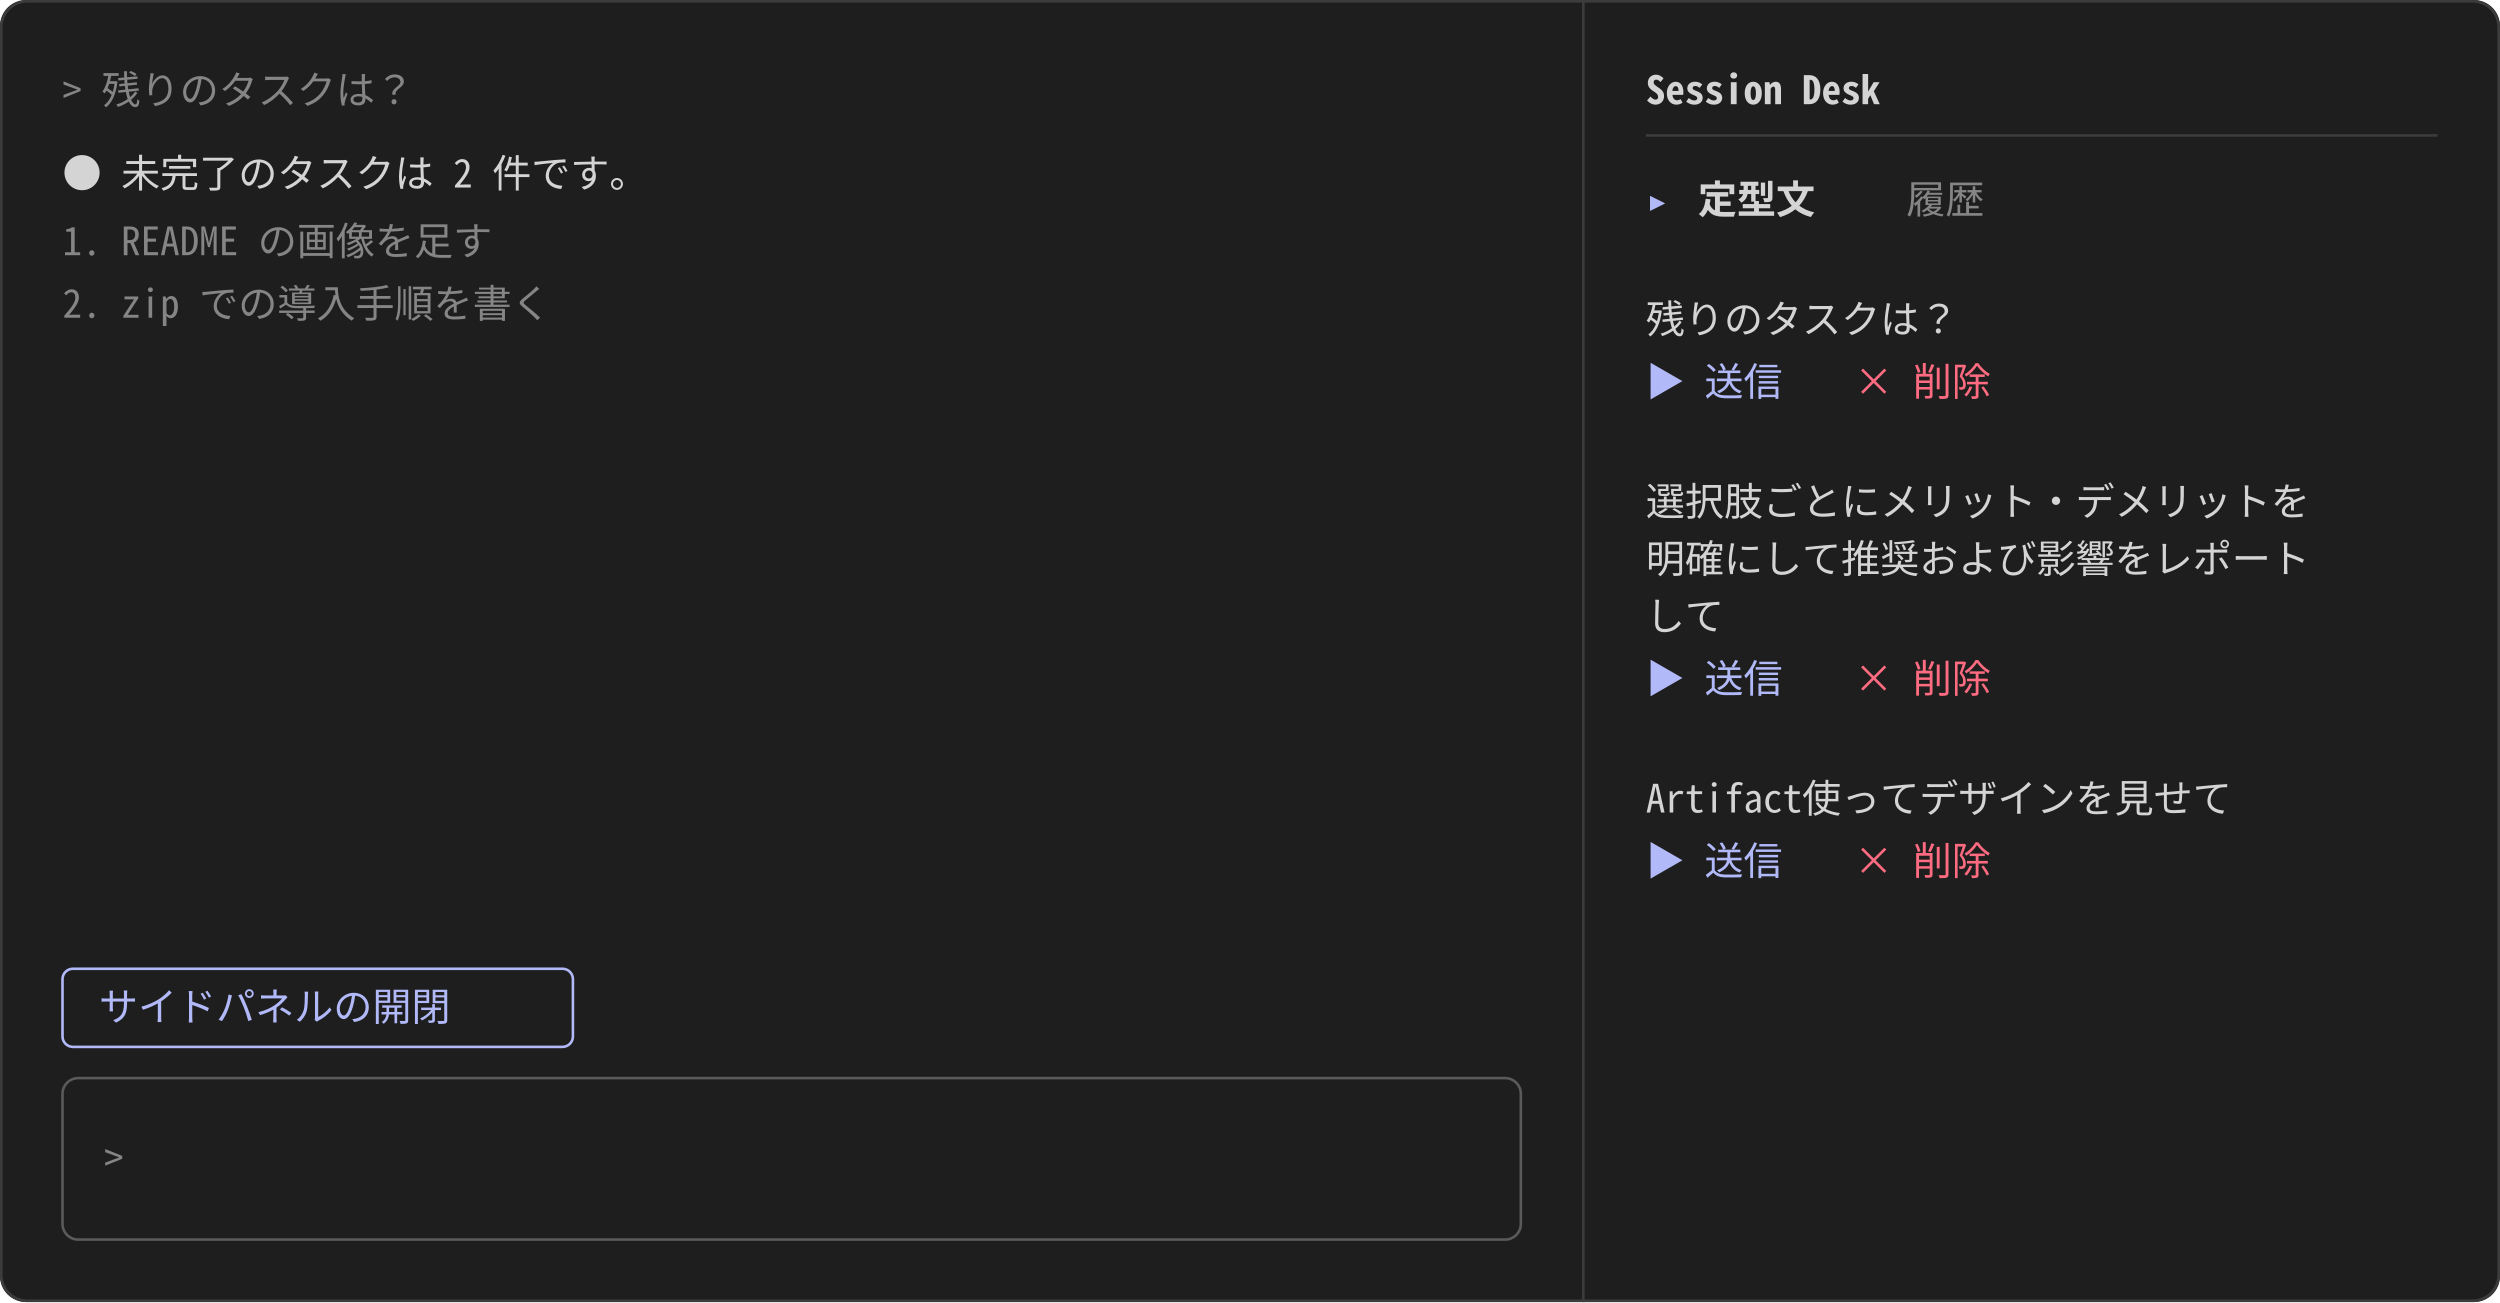
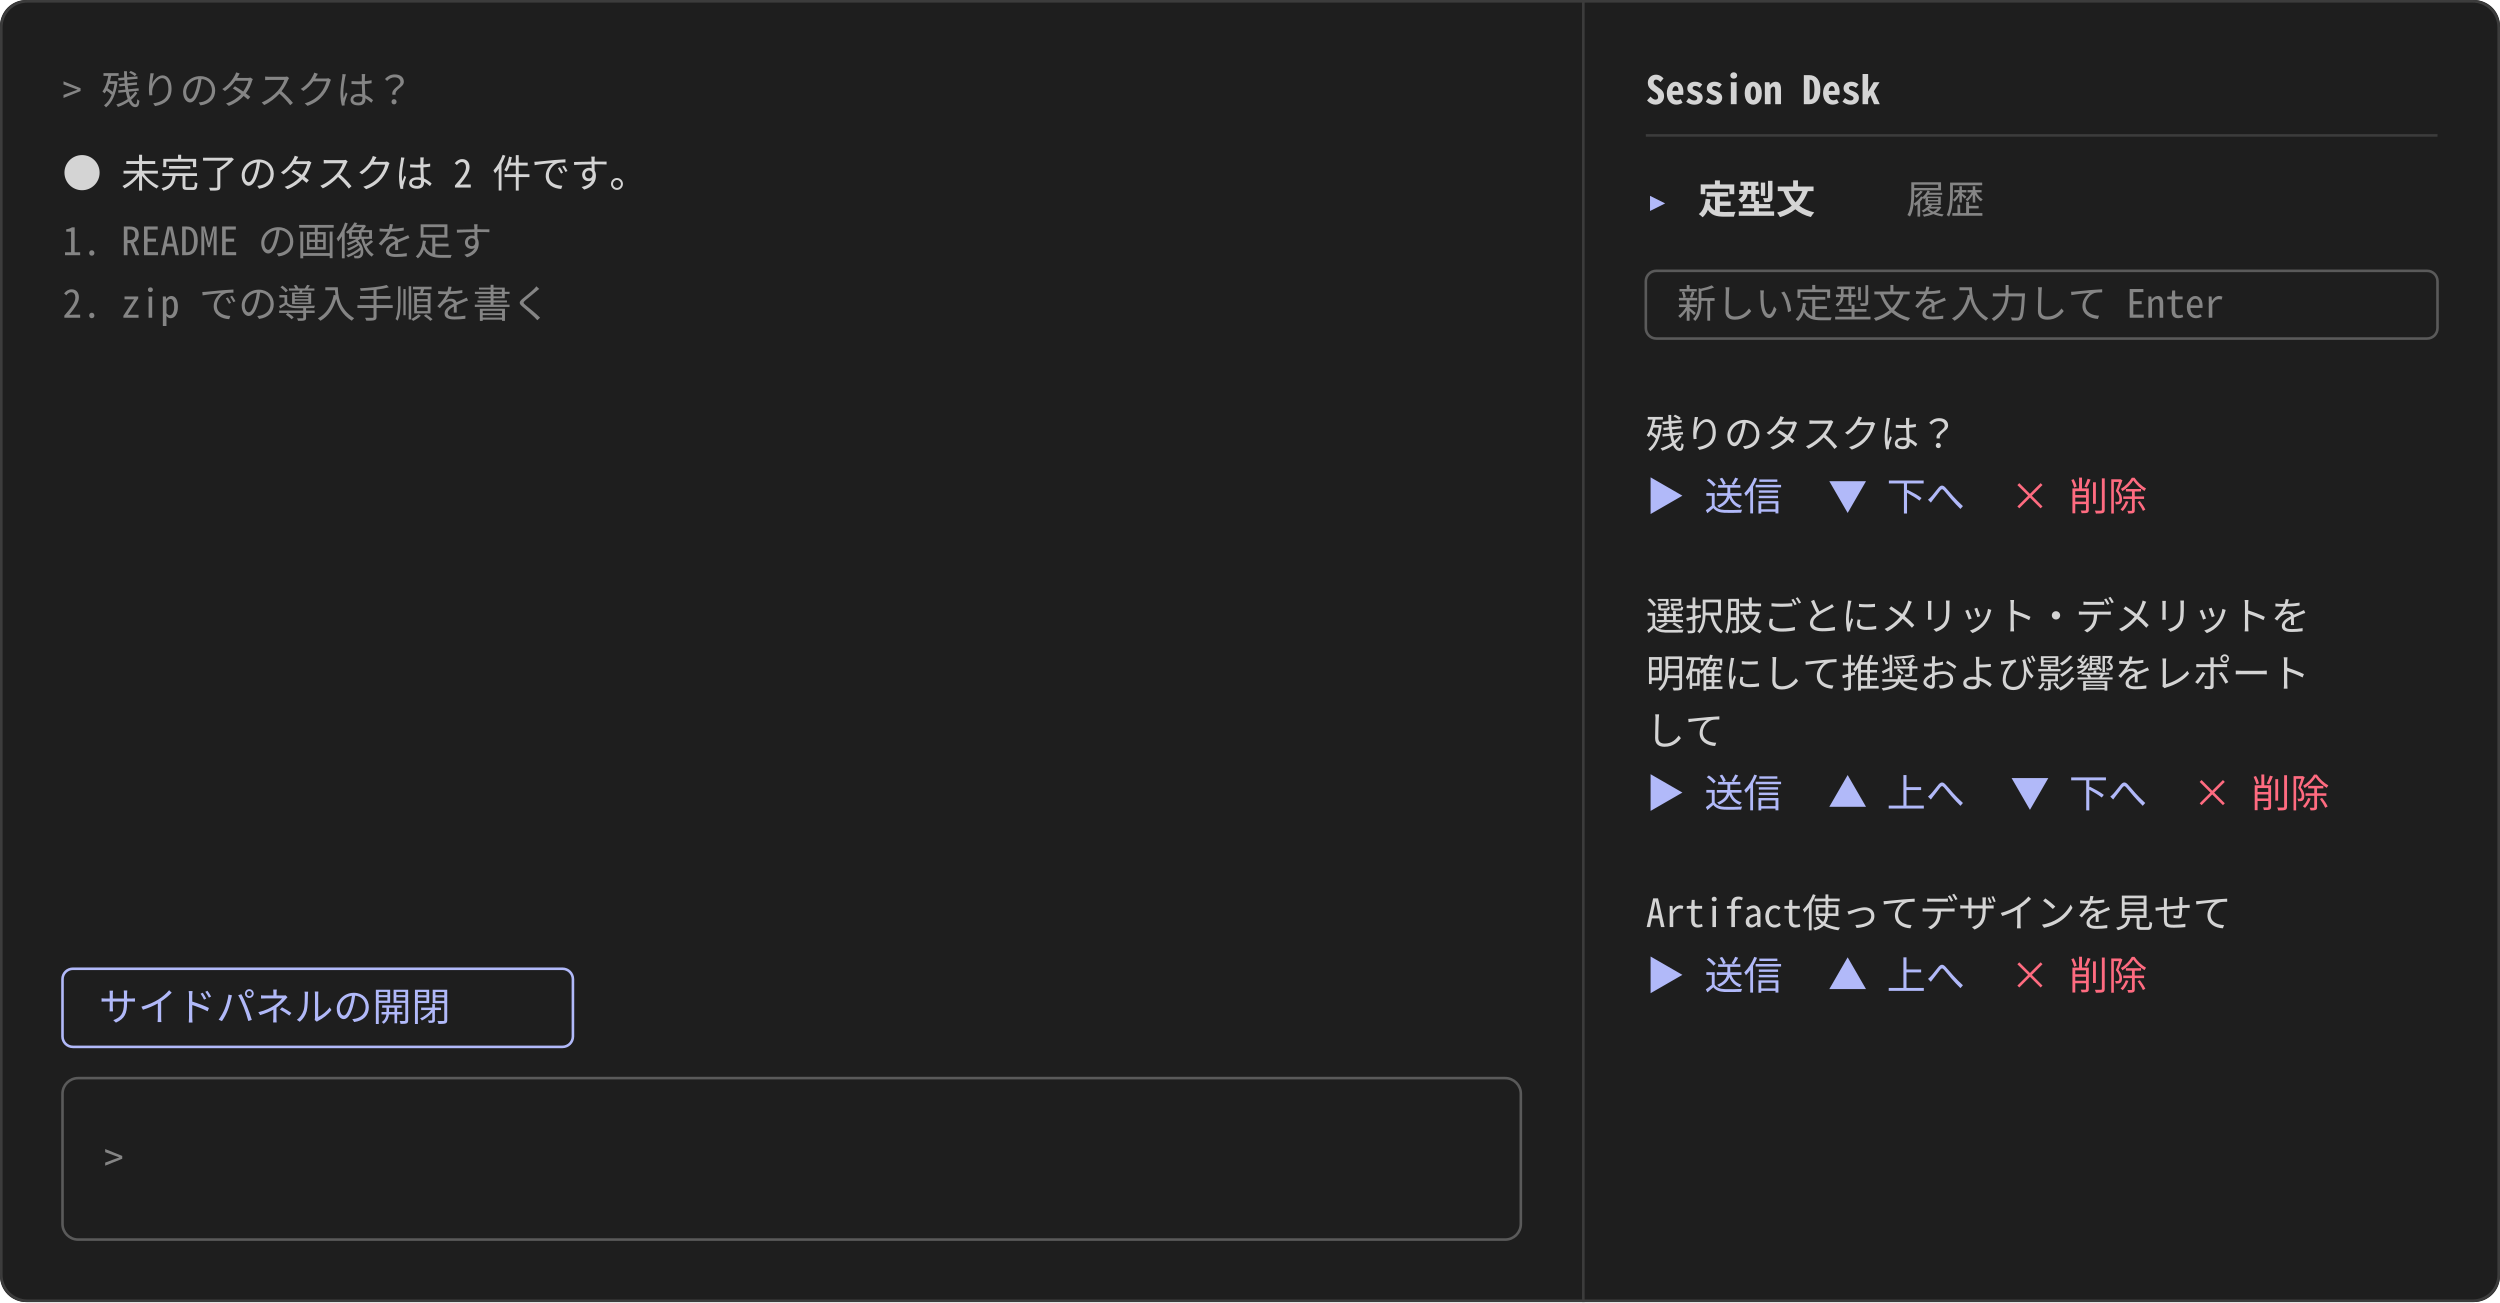
<svg xmlns="http://www.w3.org/2000/svg" viewBox="0 0 960 500" width="960" height="500" role="img" aria-labelledby="t d" font-family="Consolas, 'Cascadia Mono', 'Noto Sans Mono CJK JP', 'MS Gothic', monospace" font-size="15">
  <rect x="0" y="0" width="960" height="500" rx="10" fill="#1e1e1e" />
  <rect x="0.5" y="0.5" width="959" height="499" rx="10" fill="none" stroke="#3c3c3c" />
  <text x="24" y="40" fill="#858585">&gt; 残りのタスクは？</text>
  <text x="24" y="72" fill="#d4d4d4">● 未完了のタスクは 2 件です。</text>
  <text x="24" y="98" fill="#858585">   1. README の画像を足す</text>
  <text x="24" y="122" fill="#858585">   2. zip での導入手順を書く</text>
  <rect x="24" y="372" width="196" height="30" rx="4" fill="none" stroke="#b1b9f9" />
  <text x="38" y="392" fill="#b1b9f9">サイドパネルの開閉</text>
  <rect x="24" y="414" width="560" height="62" rx="6" fill="none" stroke="#5a5a5a" />
  <text x="40" y="450" fill="#858585">&gt;</text>
  <line x1="608" y1="0" x2="608" y2="500" stroke="#3c3c3c" />
  <text x="632" y="40" fill="#d4d4d4" font-weight="bold">Session Desk</text>
  <line x1="632" y1="52" x2="936" y2="52" stroke="#3c3c3c" />
  <text x="632" y="82" fill="#b1b9f9">▸</text>
  <text x="652" y="82" fill="#d4d4d4" font-weight="bold">定型文</text>
  <text x="732" y="82" fill="#858585">履歴</text>
-   <text x="632" y="128" fill="#d4d4d4">残りのタスクは？</text>
-   <text x="632" y="152" fill="#b1b9f9">▶ 送信</text>
-   <text x="712" y="152" fill="#ff6b80">× 削除</text>
-   <text x="632" y="198" fill="#d4d4d4">選択肢ごとにメリット・デメリットを</text>
-   <text x="632" y="220" fill="#d4d4d4">明確にして推奨および影響をレポート</text>
-   <text x="632" y="242" fill="#d4d4d4">して</text>
-   <text x="632" y="266" fill="#b1b9f9">▶ 送信</text>
-   <text x="712" y="266" fill="#ff6b80">× 削除</text>
-   <text x="632" y="312" fill="#d4d4d4">Artifact使ってデザインを見せて</text>
-   <text x="632" y="336" fill="#b1b9f9">▶ 送信</text>
-   <text x="712" y="336" fill="#ff6b80">× 削除</text>
+   <rect x="632" y="104" width="304" height="26" rx="4" fill="none" stroke="#5a5a5a" />
+   <text x="644" y="122" fill="#858585">新しい定型文を入力して Enter</text>
+   <text x="632" y="172" fill="#d4d4d4">残りのタスクは？</text>
+   <text x="632" y="196" fill="#b1b9f9">▶ 送信</text>
+   <text x="702" y="196" fill="#b1b9f9">▼ 下へ</text>
+   <text x="772" y="196" fill="#ff6b80">× 削除</text>
+   <text x="632" y="242" fill="#d4d4d4">選択肢ごとにメリット・デメリットを</text>
+   <text x="632" y="264" fill="#d4d4d4">明確にして推奨および影響をレポート</text>
+   <text x="632" y="286" fill="#d4d4d4">して</text>
+   <text x="632" y="310" fill="#b1b9f9">▶ 送信</text>
+   <text x="702" y="310" fill="#b1b9f9">▲ 上へ</text>
+   <text x="772" y="310" fill="#b1b9f9">▼ 下へ</text>
+   <text x="842" y="310" fill="#ff6b80">× 削除</text>
+   <text x="632" y="356" fill="#d4d4d4">Artifact使ってデザインを見せて</text>
+   <text x="632" y="380" fill="#b1b9f9">▶ 送信</text>
+   <text x="702" y="380" fill="#b1b9f9">▲ 上へ</text>
+   <text x="772" y="380" fill="#ff6b80">× 削除</text>
</svg>
